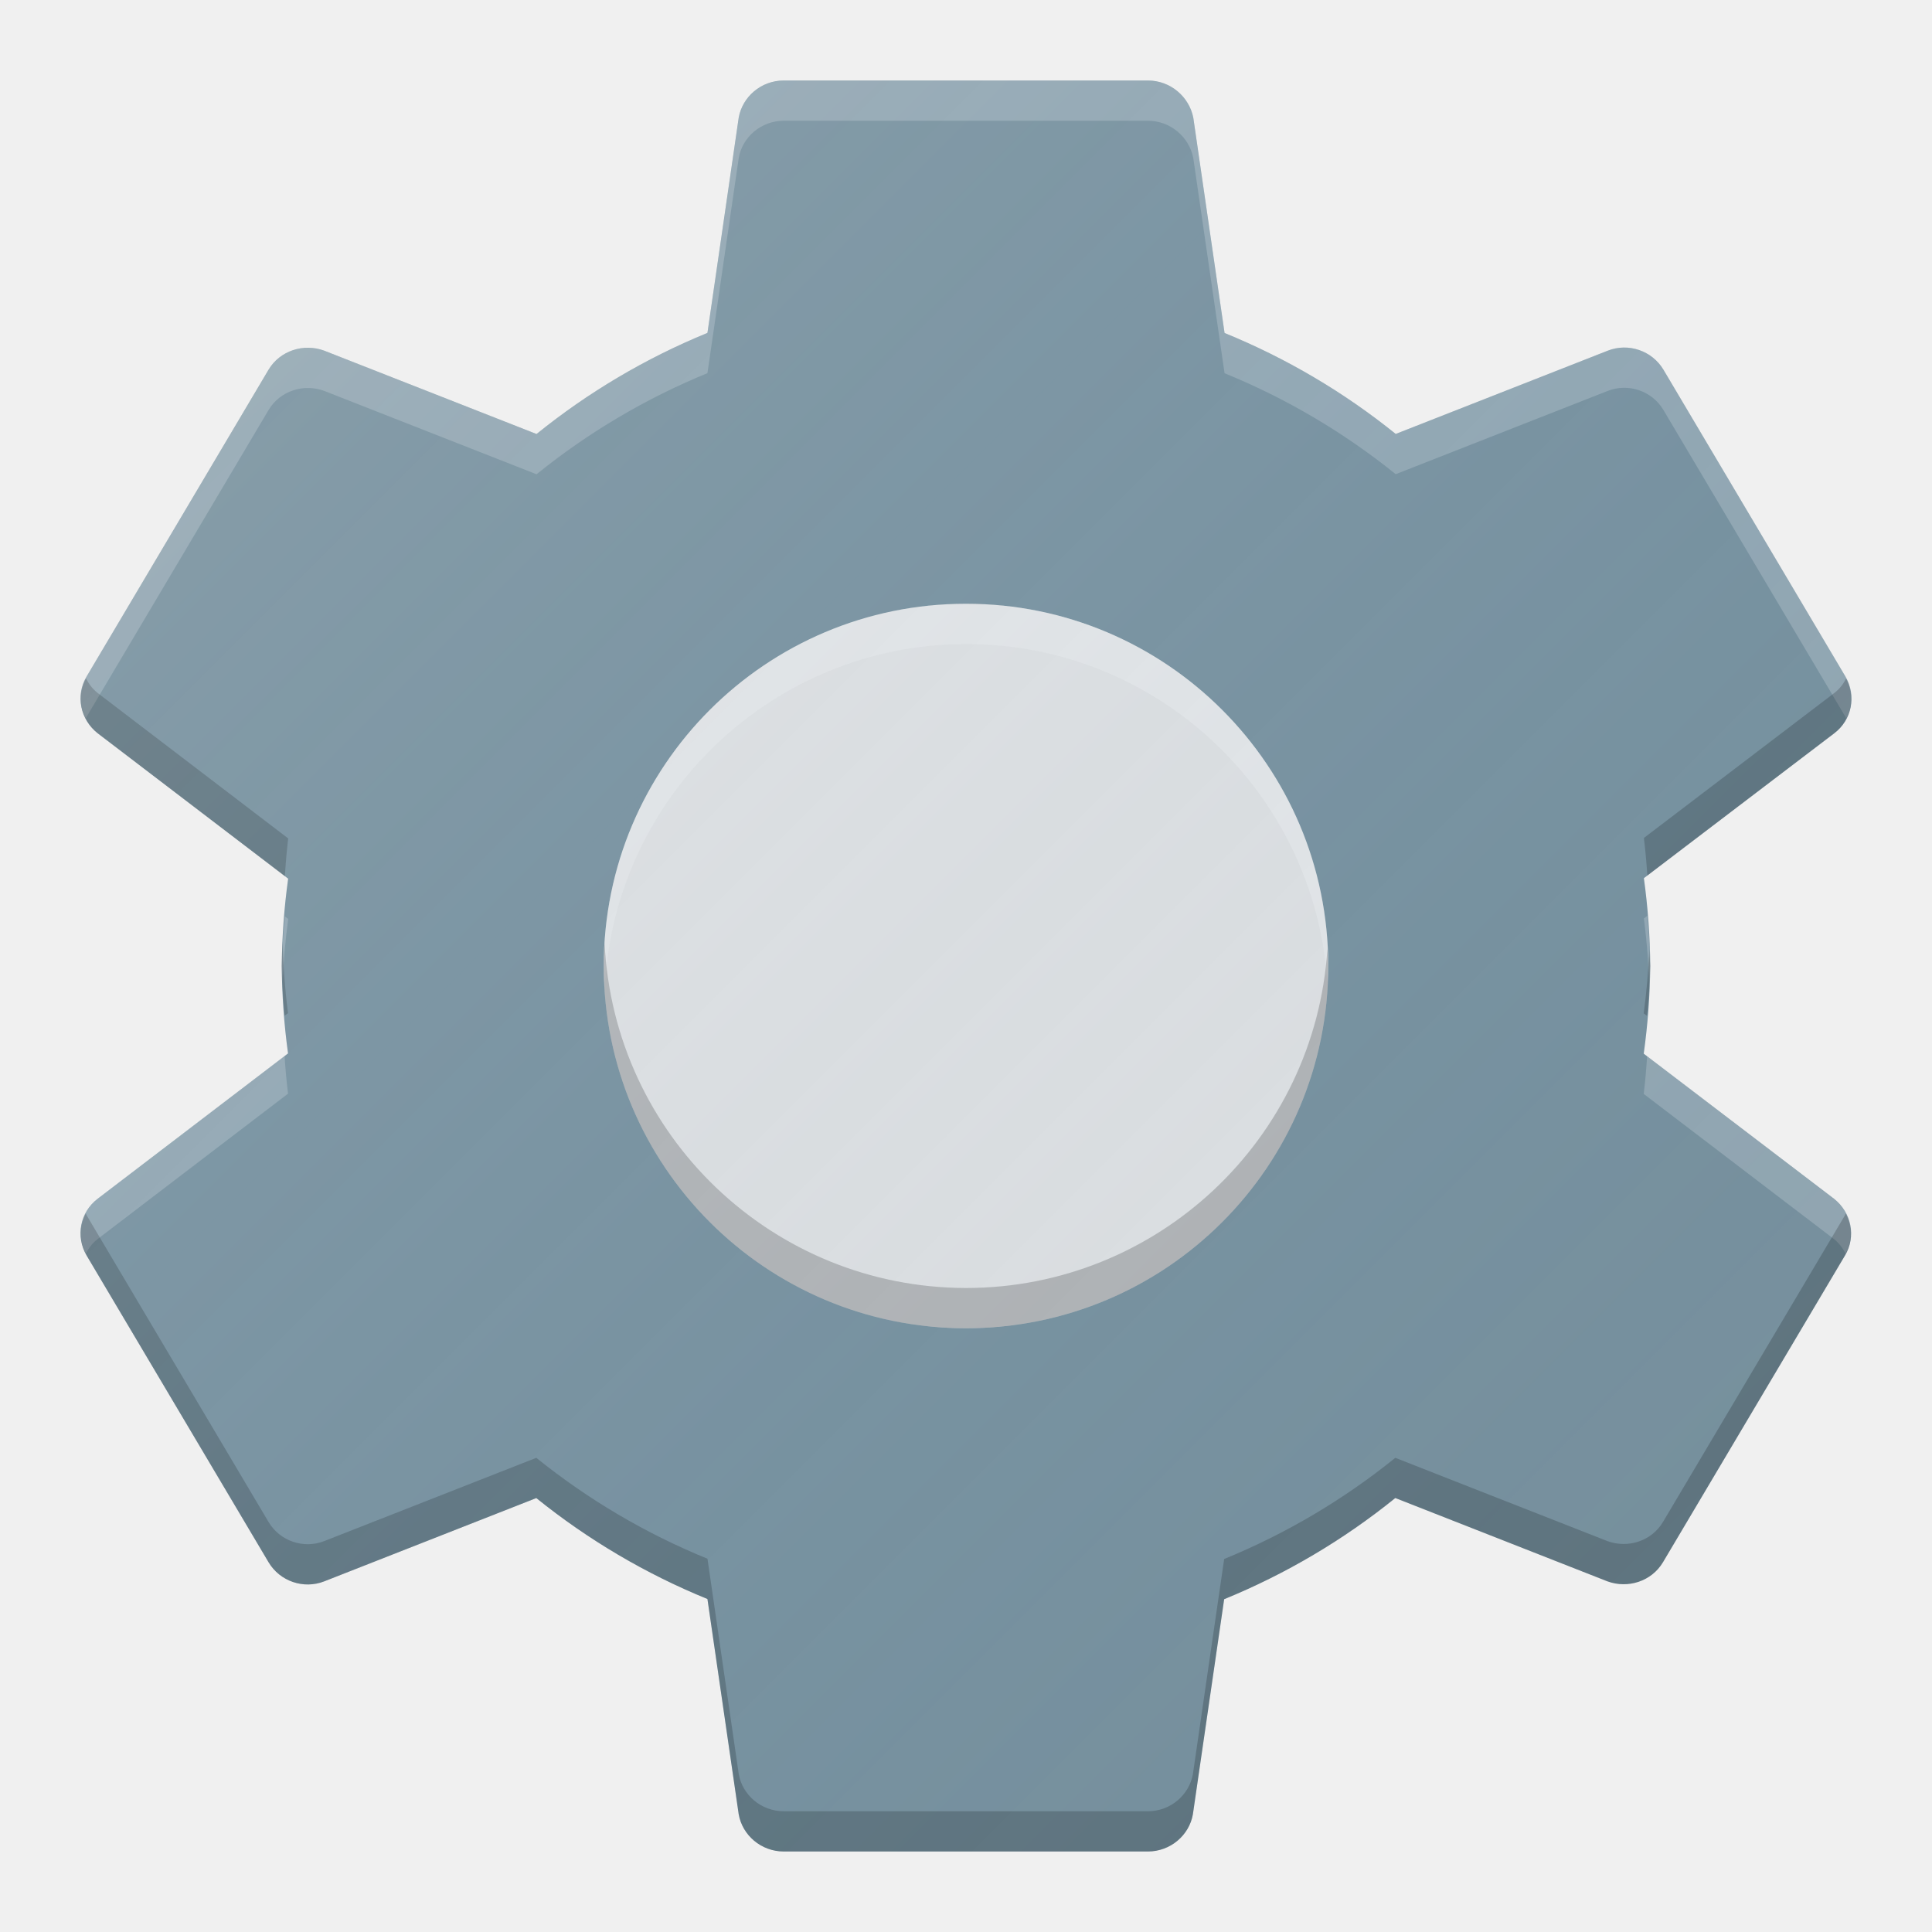
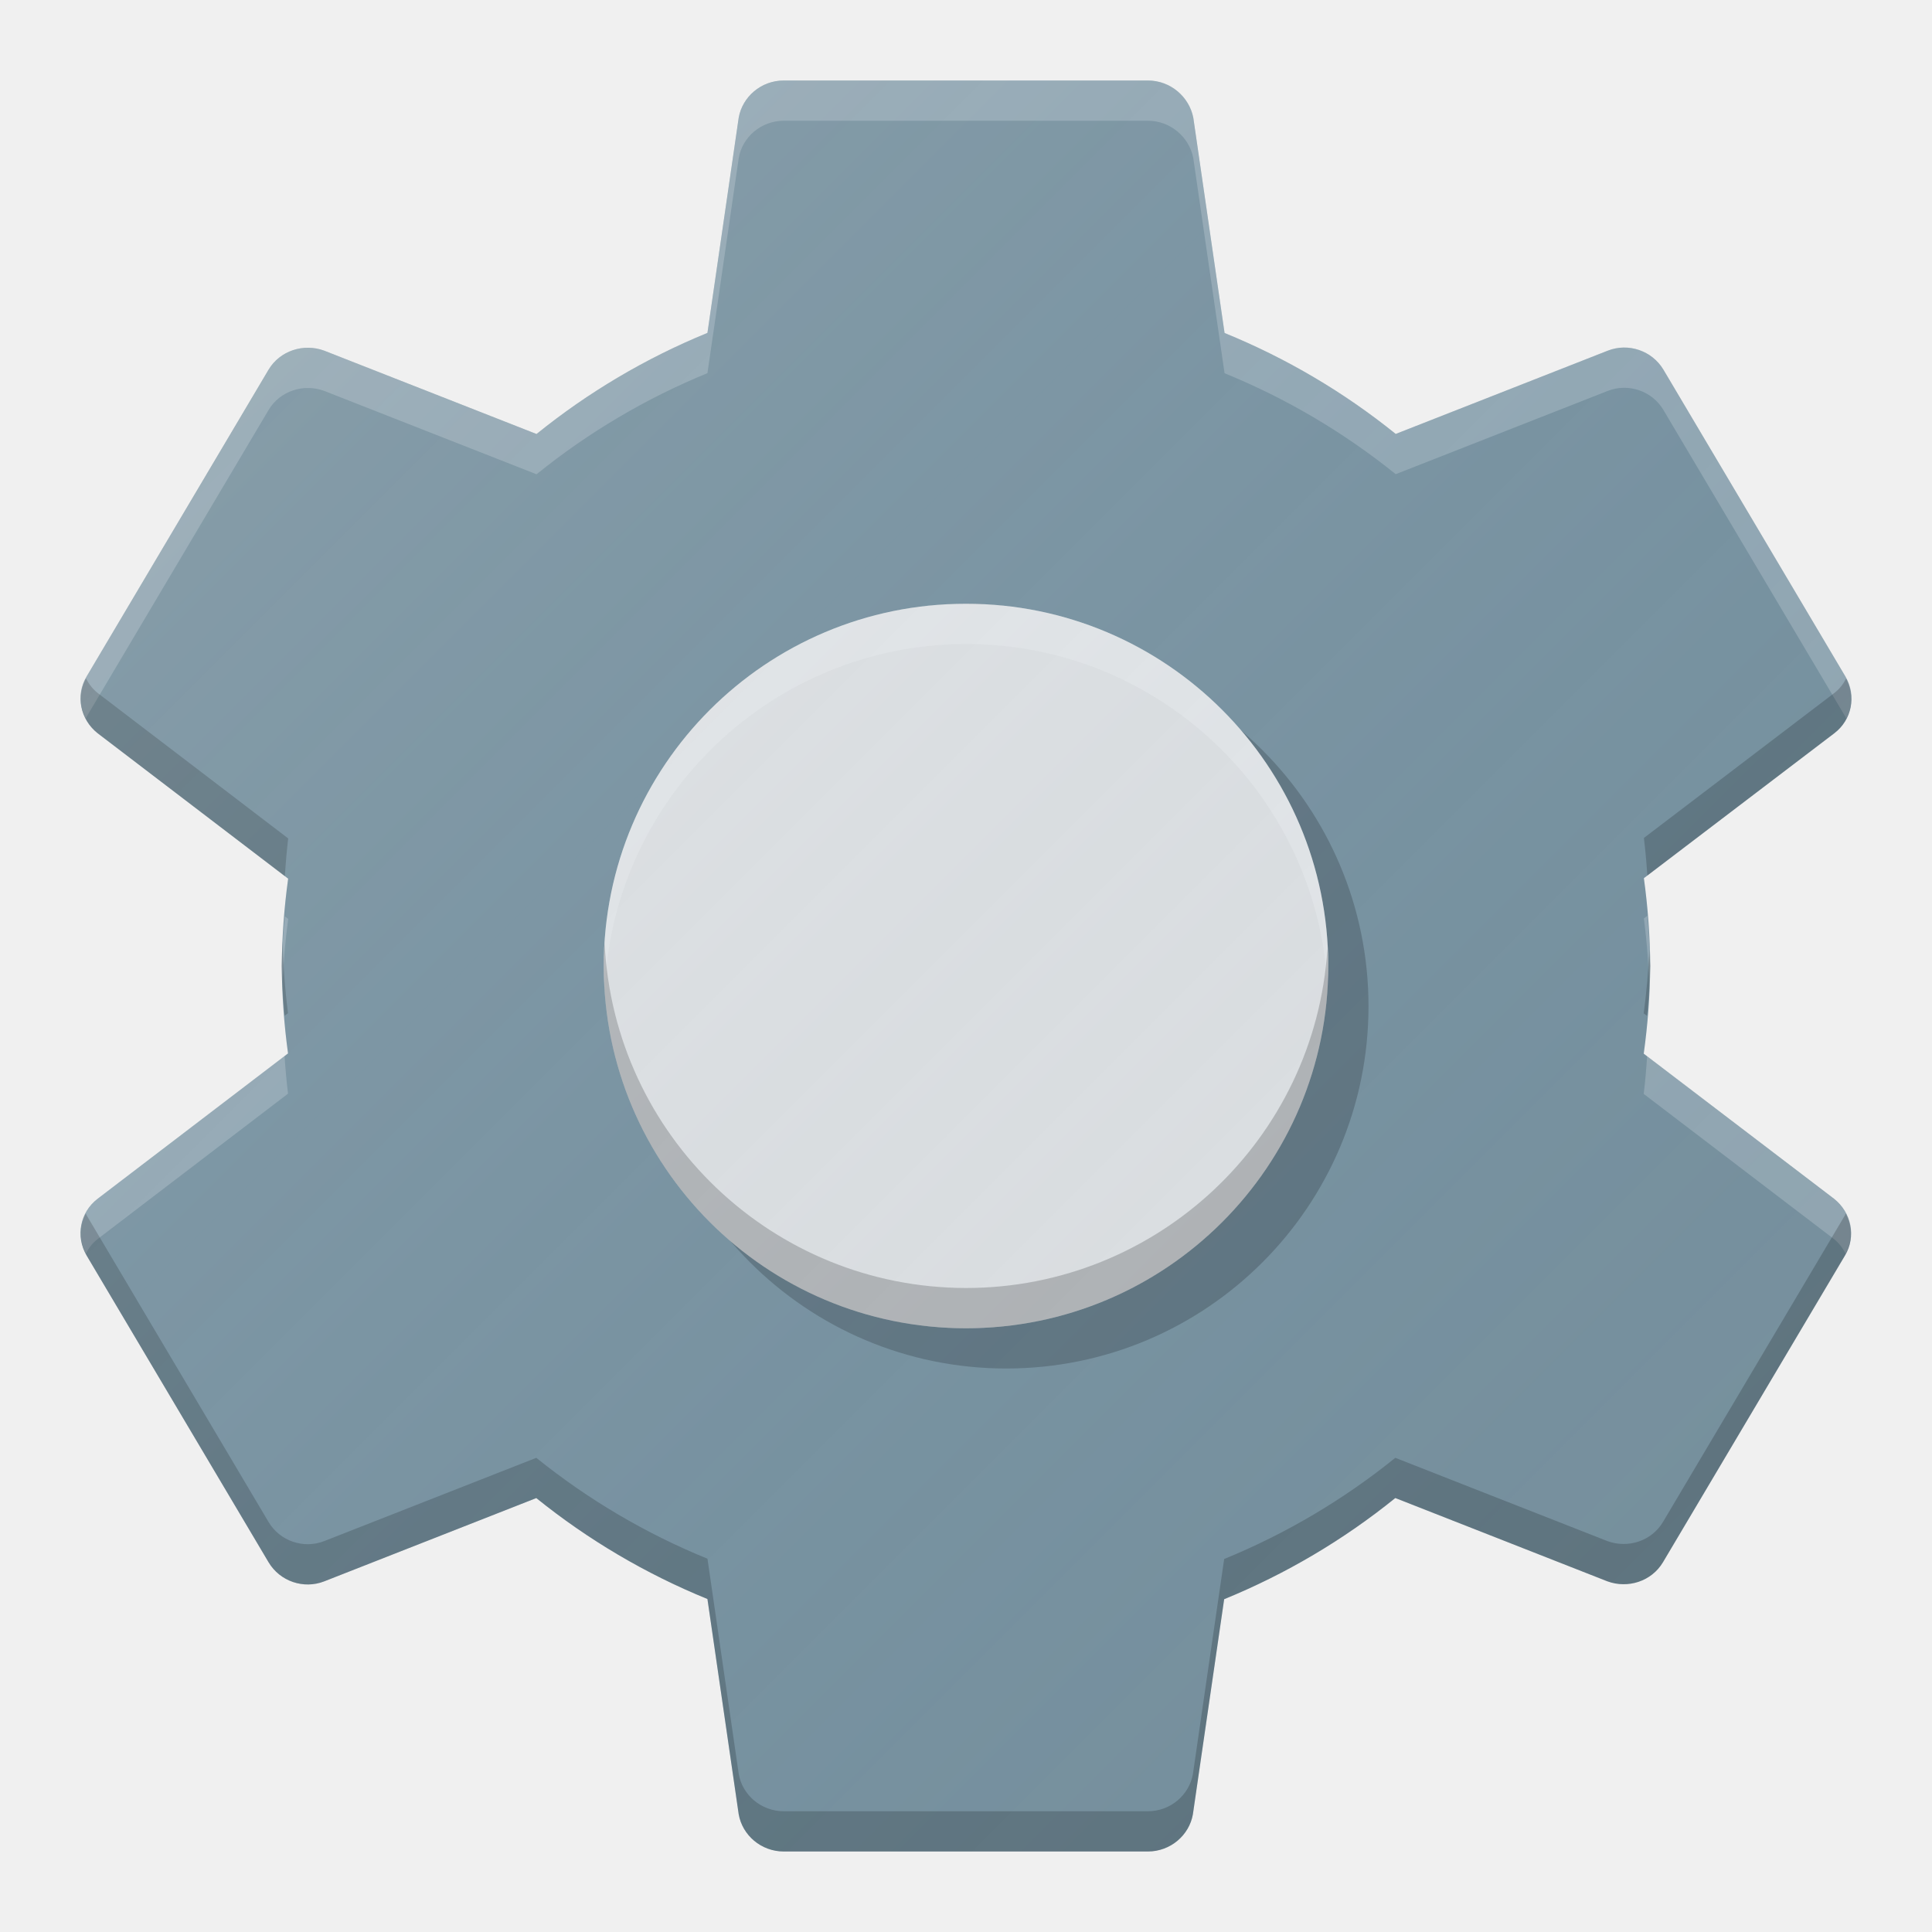
<svg xmlns="http://www.w3.org/2000/svg" xmlns:xlink="http://www.w3.org/1999/xlink" width="48" height="48" viewBox="0 0 48 48" id="svg2" version="1.1">
  <defs id="defs10">
    <linearGradient id="linearGradient4165">
      <stop style="stop-color:#ffffff;stop-opacity:0.15" offset="0" id="stop4167" />
      <stop style="stop-color:#177ed5;stop-opacity:0;" offset="1" id="stop4169" />
    </linearGradient>
    <linearGradient xlink:href="#linearGradient4165" id="linearGradient4171-1-9" x1="-9.733" y1="991.561" x2="57.733" y2="1059.029" gradientUnits="userSpaceOnUse" gradientTransform="matrix(0.6521738,0,0,0.6521687,8.347827,-644.6654)" />
  </defs>
  <ellipse style="fill:#455a64;fill-opacity:1;stroke:none;stroke-width:2;stroke-linecap:round;stroke-linejoin:round;stroke-miterlimit:4;stroke-dasharray:none;stroke-opacity:1" id="path4136" cx="24" cy="24" rx="10" ry="10" />
  <path style="fill:#ffffff;fill-opacity:0.2;stroke:none;stroke-width:2;stroke-linecap:round;stroke-linejoin:round;stroke-miterlimit:4;stroke-dasharray:none;stroke-opacity:1" d="m 24,14 a 10,10 0 0 0 -10,10 10,10 0 0 0 0.004,0.133 10,10 0 0 1 9.995,-9.906 10,10 0 0 1 9.996,9.867 10,10 0 0 0 0.004,-0.094 10,10 0 0 0 -10,-10 z" id="circle4149" />
  <path id="path4155" d="m 24,34 a 10,10 0 0 1 -10,-10 10,10 0 0 1 0.004,-0.133 10,10 0 0 0 9.996,9.906 10,10 0 0 0 9.996,-9.867 10,10 0 0 1 0.004,0.094 A 10,10 0 0 1 24,34 Z" style="fill:#000000;fill-opacity:0.2;stroke:none;stroke-width:2;stroke-linecap:round;stroke-linejoin:round;stroke-miterlimit:4;stroke-dasharray:none;stroke-opacity:1" />
  <path style="fill:#78909c;fill-opacity:1" d="M 19.473,2 C 18.907,2 18.444,2.407 18.353,2.924 L 17.576,8.271 a 17,17 0 0 0 -4.246,2.512 L 8.052,8.711 C 7.544,8.524 6.956,8.711 6.673,9.184 L 2.152,16.807 c -0.283,0.473 -0.158,1.067 0.271,1.408 l 4.736,3.615 A 17,17 0 0 0 7,24 17,17 0 0 0 7.156,26.172 l -4.733,3.613 c -0.43,0.33 -0.554,0.924 -0.271,1.408 l 4.522,7.623 c 0.283,0.473 0.87,0.671 1.379,0.473 L 13.324,37.219 a 17,17 0 0 0 4.252,2.508 l 0.777,5.35 C 18.444,45.593 18.907,46 19.473,46 l 9.045,0 c 0.565,0 1.029,-0.407 1.119,-0.924 l 0.777,-5.344 a 17,17 0 0 0 4.252,-2.514 l 5.27,2.07 c 0.509,0.187 1.096,3.44e-4 1.379,-0.473 l 4.524,-7.623 c 0.283,-0.473 0.158,-1.067 -0.271,-1.408 L 40.838,26.178 A 17,17 0 0 0 41,24 a 17,17 0 0 0 -0.158,-2.182 l 4.735,-3.604 c 0.43,-0.33 0.554,-0.924 0.271,-1.408 L 41.327,9.184 C 41.044,8.711 40.456,8.513 39.948,8.711 L 34.676,10.781 A 17,17 0 0 0 30.424,8.273 L 29.647,2.924 C 29.545,2.407 29.083,2 28.518,2 l -9.045,0 z m 4.527,14 a 8,8 0 0 1 8,8 8,8 0 0 1 -8,8 8,8 0 0 1 -8,-8 8,8 0 0 1 0.039,-0.799 A 8,8 0 0 1 24,16 Z" id="path6" />
  <path style="fill:#ffffff;fill-opacity:0.2" d="M 19.473 2 C 18.907 2 18.444 2.407 18.354 2.924 L 17.576 8.271 A 17 17 0 0 0 13.33 10.783 L 8.053 8.711 C 7.544 8.524 6.956 8.711 6.674 9.184 L 2.152 16.807 C 1.953 17.14 1.965 17.531 2.135 17.854 C 2.143 17.838 2.143 17.822 2.152 17.807 L 6.674 10.184 C 6.956 9.711 7.544 9.524 8.053 9.711 L 13.33 11.783 A 17 17 0 0 1 17.576 9.271 L 18.354 3.924 C 18.444 3.407 18.907 3 19.473 3 L 28.518 3 C 29.083 3 29.545 3.407 29.646 3.924 L 30.424 9.273 A 17 17 0 0 1 34.676 11.781 L 39.947 9.711 C 40.456 9.513 41.044 9.711 41.326 10.184 L 45.848 17.807 C 45.857 17.823 45.859 17.841 45.867 17.857 C 46.036 17.538 46.046 17.147 45.848 16.807 L 41.326 9.184 C 41.044 8.711 40.456 8.513 39.947 8.711 L 34.676 10.781 A 17 17 0 0 0 30.424 8.273 L 29.646 2.924 C 29.545 2.407 29.083 2 28.518 2 L 19.473 2 z M 40.928 22.752 L 40.842 22.818 A 17 17 0 0 1 40.977 24.607 A 17 17 0 0 0 41 24 A 17 17 0 0 0 40.928 22.752 z M 7.078 22.768 A 17 17 0 0 0 7 24 A 17 17 0 0 0 7.023 24.396 A 17 17 0 0 1 7.16 22.83 L 7.078 22.768 z M 31.979 24.424 A 8 8 0 0 1 24 32 A 8 8 0 0 1 16.021 24.576 A 8 8 0 0 0 16 25 A 8 8 0 0 0 24 33 A 8 8 0 0 0 32 25 A 8 8 0 0 0 31.979 24.424 z M 7.07 26.236 L 2.424 29.785 C 2.009 30.104 1.886 30.668 2.133 31.143 C 2.204 31.008 2.296 30.883 2.424 30.785 L 7.156 27.172 A 17 17 0 0 1 7.07 26.236 z M 40.922 26.24 A 17 17 0 0 1 40.838 27.178 L 45.566 30.785 C 45.693 30.886 45.784 31.011 45.855 31.146 C 46.104 30.681 45.982 30.115 45.566 29.785 L 40.922 26.24 z " id="path4146" />
  <path style="fill:#000000;fill-opacity:0.196" d="M 24,15 A 8,8 0 0 0 16.039,22.201 8,8 0 0 0 16,23 a 8,8 0 0 0 0.021,0.576 8,8 0 0 1 0.018,-0.375 A 8,8 0 0 1 24,16 8,8 0 0 1 31.979,23.424 8,8 0 0 0 32,23 8,8 0 0 0 24,15 Z M 2.135,16.854 c -0.249,0.465 -0.127,1.031 0.289,1.361 l 4.654,3.553 a 17,17 0 0 1 0.082,-0.938 L 2.424,17.215 C 2.297,17.114 2.206,16.989 2.135,16.854 Z m 43.732,0.004 c -0.071,0.135 -0.163,0.259 -0.291,0.357 l -4.734,3.604 a 17,17 0 0 1 0.086,0.934 l 4.648,-3.537 c 0.415,-0.319 0.538,-0.883 0.291,-1.357 z M 7.023,23.396 A 17,17 0 0 0 7,24 17,17 0 0 0 7.07,25.236 L 7.156,25.172 A 17,17 0 0 1 7.023,23.396 Z m 33.953,0.211 a 17,17 0 0 1 -0.139,1.57 l 0.084,0.062 A 17,17 0 0 0 41,24 17,17 0 0 0 40.977,23.607 Z M 2.133,30.143 c -0.168,0.319 -0.179,0.711 0.02,1.051 l 4.521,7.623 c 0.283,0.473 0.87,0.671 1.379,0.473 L 13.324,37.219 a 17,17 0 0 0 4.252,2.508 l 0.777,5.35 C 18.444,45.593 18.907,46 19.473,46 l 9.045,0 c 0.565,0 1.029,-0.407 1.119,-0.924 l 0.777,-5.344 a 17,17 0 0 0 4.252,-2.514 l 5.27,2.07 c 0.509,0.187 1.096,3.44e-4 1.379,-0.473 l 4.523,-7.623 c 0.199,-0.333 0.187,-0.724 0.018,-1.047 -0.008,0.015 -0.009,0.032 -0.018,0.047 l -4.523,7.623 c -0.283,0.473 -0.87,0.66 -1.379,0.473 L 34.666,36.219 a 17,17 0 0 1 -4.252,2.514 l -0.777,5.344 C 29.546,44.593 29.083,45 28.518,45 l -9.045,0 c -0.565,0 -1.029,-0.407 -1.119,-0.924 l -0.777,-5.35 A 17,17 0 0 1 13.324,36.219 L 8.053,38.289 C 7.544,38.487 6.956,38.289 6.674,37.816 L 2.152,30.193 c -0.01,-0.016 -0.011,-0.034 -0.02,-0.051 z" id="path4151" />
+   <circle style="opacity:1;fill:#000000;fill-opacity:0.2;stroke:none;stroke-width:1.5;stroke-linecap:round;stroke-linejoin:round;stroke-miterlimit:4;stroke-dasharray:none;stroke-opacity:1" id="circle4147" cx="25" cy="25" r="9" />
  <circle r="9" cy="24" cx="24" id="circle4153" style="opacity:1;fill:#e0e0e0;fill-opacity:1;stroke:none;stroke-width:1.5;stroke-linecap:round;stroke-linejoin:round;stroke-miterlimit:4;stroke-dasharray:none;stroke-opacity:1" />
  <path style="opacity:1;fill:#ffffff;fill-opacity:0.2;stroke:none;stroke-width:1.5;stroke-linecap:round;stroke-linejoin:round;stroke-miterlimit:4;stroke-dasharray:none;stroke-opacity:1" d="M 24 15 A 9 9 0 0 0 15 24 A 9 9 0 0 0 15.021 24.576 A 9 9 0 0 1 24 16 A 9 9 0 0 1 32.979 24.424 A 9 9 0 0 0 33 24 A 9 9 0 0 0 24 15 z " id="path4147" />
  <path id="path4156" d="M 24,33 A 9,9 0 0 1 15,24 9,9 0 0 1 15.021,23.424 9,9 0 0 0 24,32 9,9 0 0 0 32.979,23.576 9,9 0 0 1 33,24 9,9 0 0 1 24,33 Z" style="opacity:1;fill:#000000;fill-opacity:0.2;stroke:none;stroke-width:1.5;stroke-linecap:round;stroke-linejoin:round;stroke-miterlimit:4;stroke-dasharray:none;stroke-opacity:1" />
  <path style="fill:url(#linearGradient4171-1-9);fill-opacity:1;stroke:none;stroke-width:2;stroke-linecap:round;stroke-linejoin:round;stroke-miterlimit:4;stroke-dasharray:none;stroke-opacity:1" d="m 19.473,2 c -0.565,0 -1.029,0.407 -1.119,0.924 l -0.777,5.348 a 17,17 0 0 0 -4.246,2.512 L 8.053,8.711 C 7.544,8.524 6.956,8.711 6.674,9.184 l -4.521,7.623 c -0.283,0.473 -0.158,1.067 0.271,1.408 l 4.736,3.615 A 17,17 0 0 0 7,24 17,17 0 0 0 7.156,26.172 l -4.732,3.613 c -0.43,0.33 -0.554,0.924 -0.271,1.408 l 4.521,7.623 c 0.283,0.473 0.87,0.671 1.379,0.473 L 13.324,37.219 a 17,17 0 0 0 4.252,2.508 l 0.777,5.35 C 18.444,45.593 18.907,46 19.473,46 l 9.045,0 c 0.565,0 1.029,-0.407 1.119,-0.924 l 0.777,-5.344 a 17,17 0 0 0 4.252,-2.514 l 5.27,2.07 c 0.509,0.187 1.096,3.44e-4 1.379,-0.473 l 4.523,-7.623 c 0.283,-0.473 0.158,-1.067 -0.271,-1.408 L 40.838,26.178 A 17,17 0 0 0 41,24 17,17 0 0 0 40.842,21.818 l 4.734,-3.604 c 0.43,-0.33 0.554,-0.924 0.271,-1.408 L 41.326,9.184 c -0.283,-0.473 -0.87,-0.671 -1.379,-0.473 L 34.676,10.781 A 17,17 0 0 0 30.424,8.273 L 29.646,2.924 C 29.545,2.407 29.083,2 28.518,2 l -9.045,0 z" id="circle4163-3-7" />
</svg>
